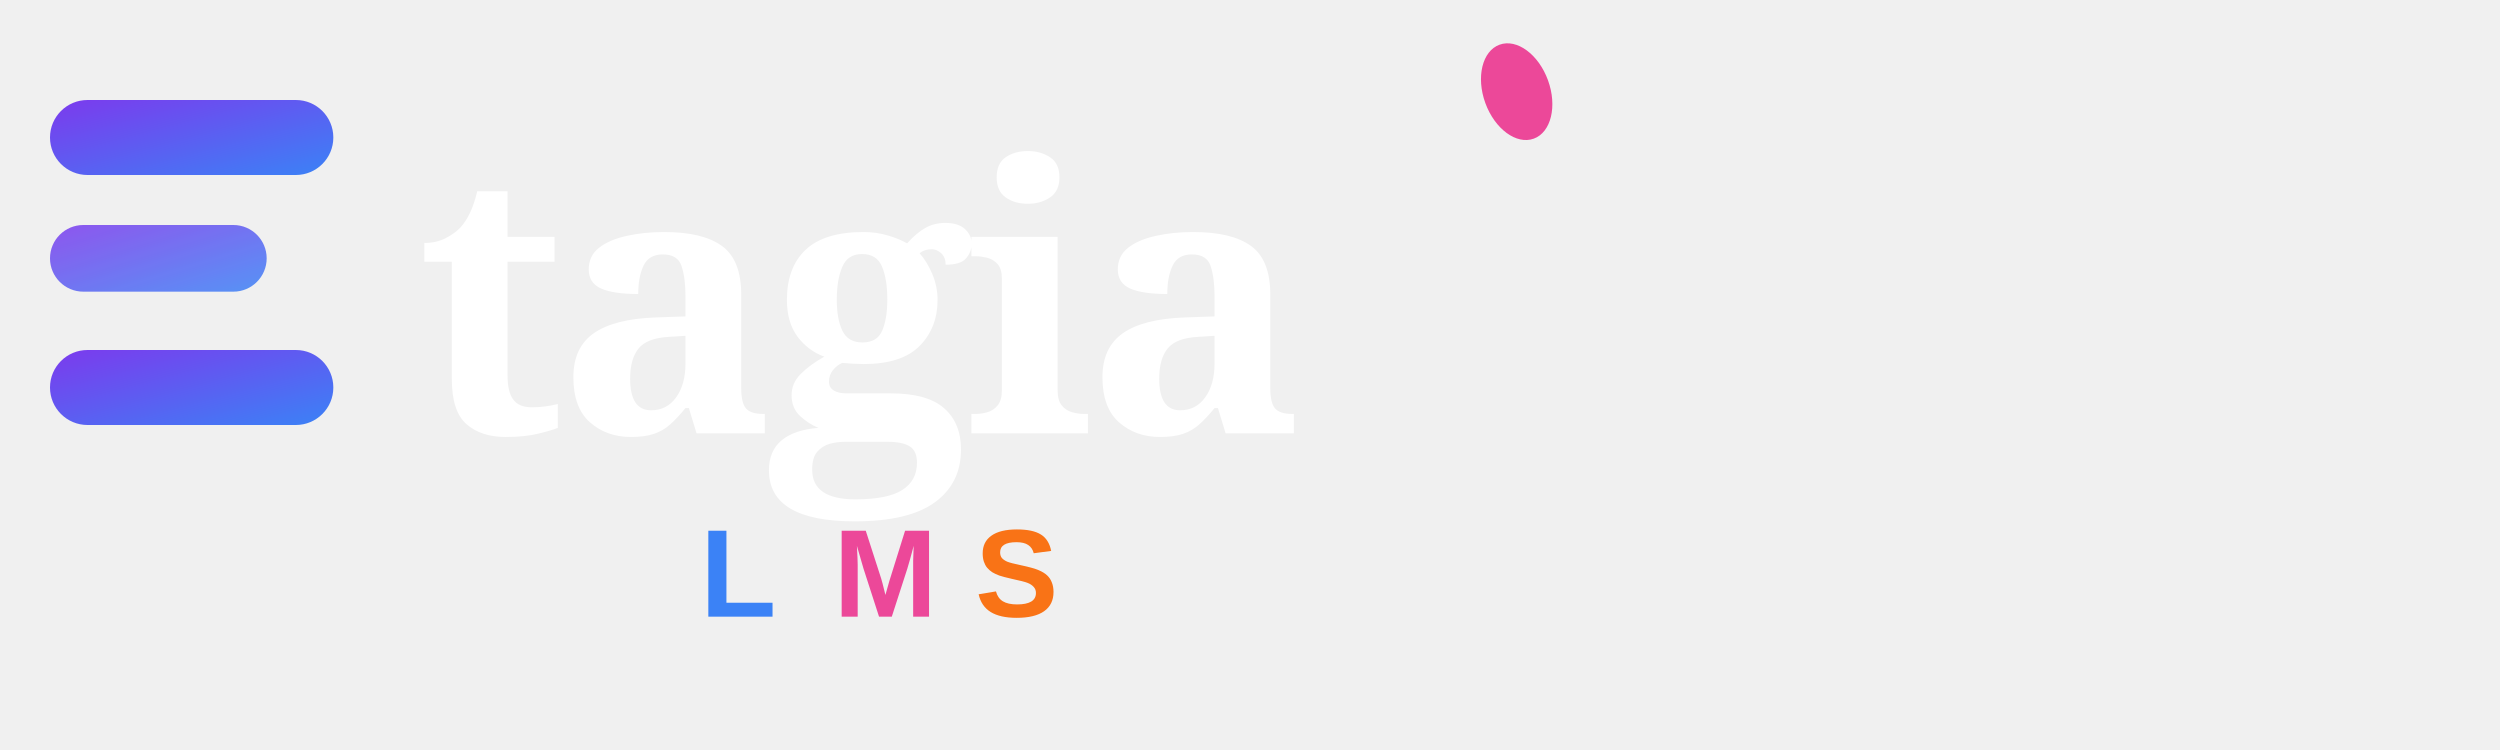
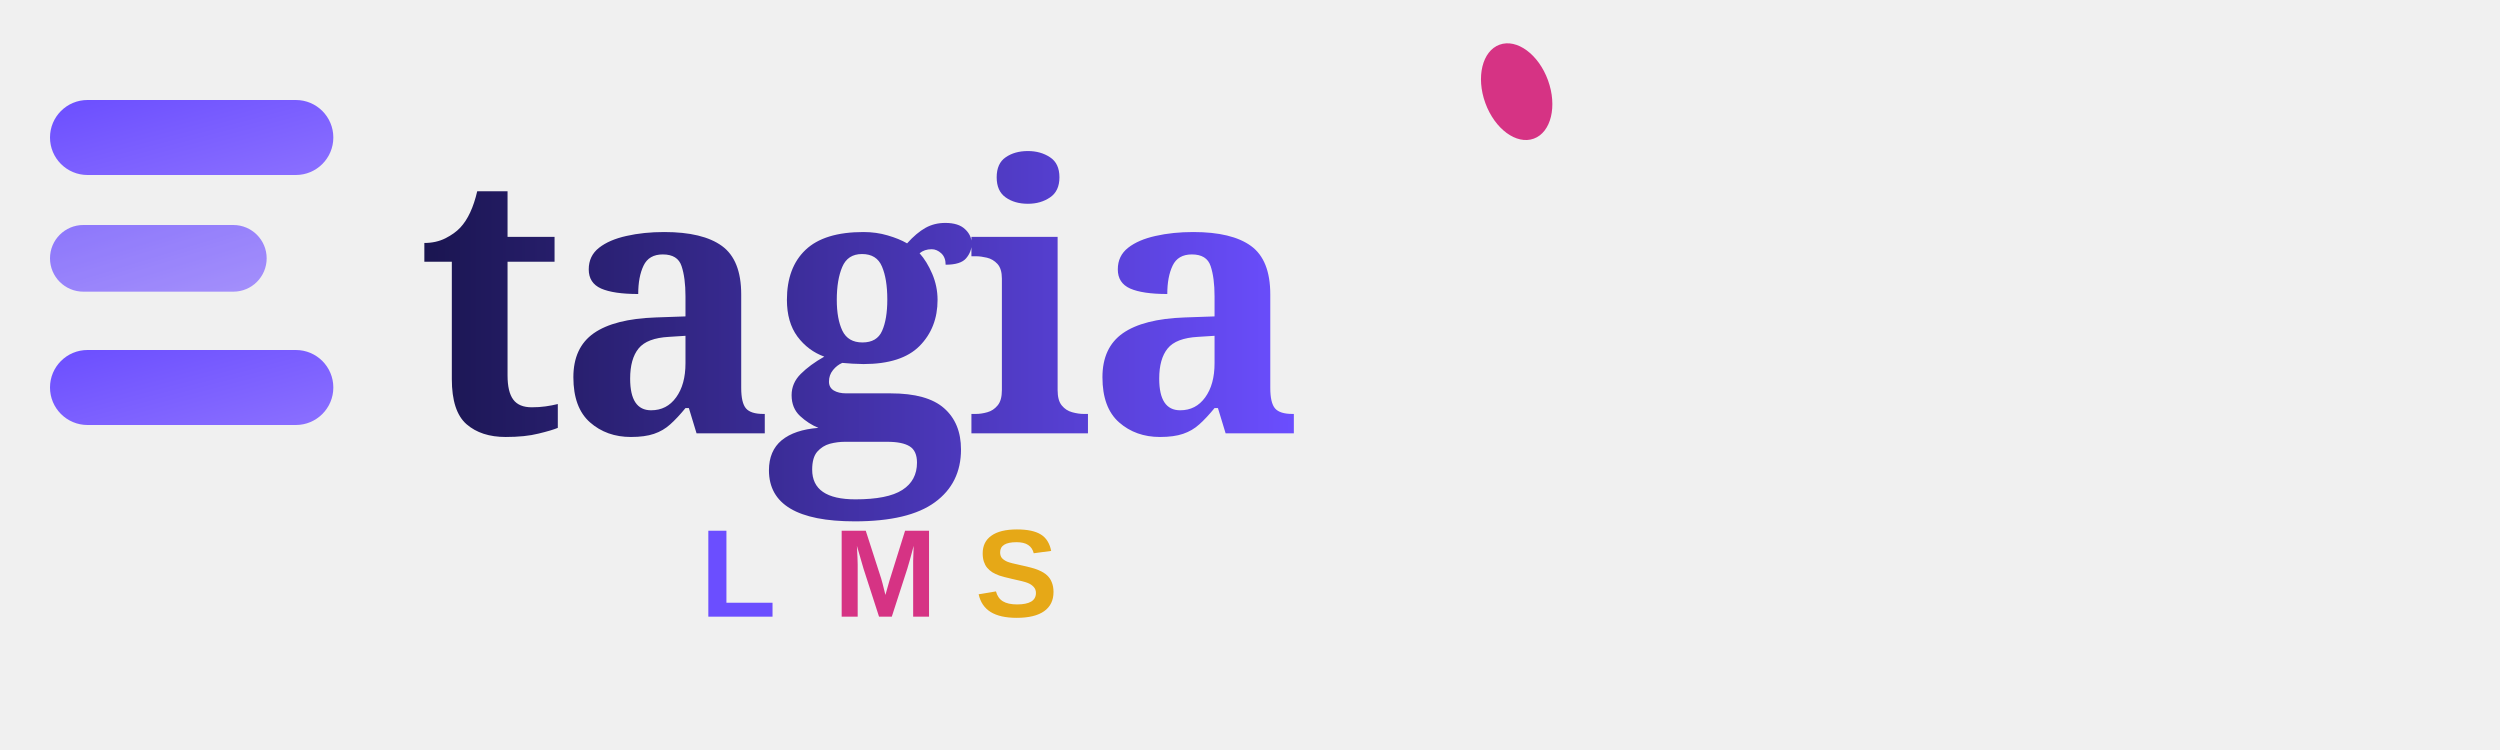
<svg xmlns="http://www.w3.org/2000/svg" viewBox="0 0 300 90" width="300" height="90">
  <defs>
    <linearGradient id="eGrad" x1="0%" y1="0%" x2="100%" y2="100%">
-       <stop offset="0%" style="stop-color:#7C3AED" />
-       <stop offset="100%" style="stop-color:#3B82F6" />
+       <stop offset="0%" style="stop-color:#6B4EFF" />
+       <stop offset="100%" style="stop-color:#8B70FF" />
    </linearGradient>
    <linearGradient id="lmsLeft" x1="0%" y1="0%" x2="100%" y2="0%">
-       <stop offset="0%" style="stop-color:#3B82F6" />
-       <stop offset="100%" style="stop-color:#7C3AED" />
+       <stop offset="0%" style="stop-color:#6B4EFF" />
+       <stop offset="100%" style="stop-color:#D63384" />
    </linearGradient>
    <linearGradient id="lmsRight" x1="0%" y1="0%" x2="100%" y2="0%">
-       <stop offset="0%" style="stop-color:#EC4899" />
-       <stop offset="100%" style="stop-color:#F97316" />
+       <stop offset="0%" style="stop-color:#D63384" />
+       <stop offset="100%" style="stop-color:#E6A817" />
+     </linearGradient>
+     <linearGradient id="textGrad" x1="0%" y1="0%" x2="100%" y2="0%">
+       <stop offset="0%" style="stop-color:#1A1550" />
+       <stop offset="100%" style="stop-color:#6B4EFF" />
    </linearGradient>
  </defs>
  <rect x="6" y="12" width="34" height="9" rx="4.5" fill="url(#eGrad)" />
-   <rect x="6" y="27" width="26" height="8" rx="4" fill="url(#eGrad)" opacity="0.85" />
+   <rect x="6" y="27" width="26" height="8" rx="4" fill="url(#eGrad)" opacity="0.75" />
  <rect x="6" y="42" width="34" height="9" rx="4.5" fill="url(#eGrad)" />
-   <text x="50" y="52" font-family="Georgia, serif" font-size="44" font-weight="700" fill="#FFFFFF" letter-spacing="-1">tagia</text>
-   <ellipse cx="182" cy="11" rx="4" ry="6" fill="#EC4899" transform="rotate(-20 182 11)" />
+   <text x="50" y="52" font-family="Georgia, serif" font-size="44" font-weight="700" fill="url(#textGrad)" letter-spacing="-1">tagia</text>
+   <ellipse cx="182" cy="11" rx="4" ry="6" fill="#D63384" transform="rotate(-20 182 11)" />
  <line x1="56" y1="68" x2="80" y2="68" stroke="url(#lmsLeft)" stroke-width="2" stroke-linecap="round" />
-   <text x="84" y="74" font-family="Arial, sans-serif" font-size="15" font-weight="700" fill="#3B82F6" letter-spacing="6">L</text>
-   <text x="100" y="74" font-family="Arial, sans-serif" font-size="15" font-weight="700" fill="#EC4899" letter-spacing="6">M</text>
-   <text x="117" y="74" font-family="Arial, sans-serif" font-size="15" font-weight="700" fill="#F97316" letter-spacing="6">S</text>
+   <text x="84" y="74" font-family="Arial, sans-serif" font-size="15" font-weight="700" fill="#6B4EFF" letter-spacing="6">L</text>
+   <text x="100" y="74" font-family="Arial, sans-serif" font-size="15" font-weight="700" fill="#D63384" letter-spacing="6">M</text>
+   <text x="117" y="74" font-family="Arial, sans-serif" font-size="15" font-weight="700" fill="#E6A817" letter-spacing="6">S</text>
  <line x1="134" y1="68" x2="160" y2="68" stroke="url(#lmsRight)" stroke-width="2" stroke-linecap="round" />
</svg>
